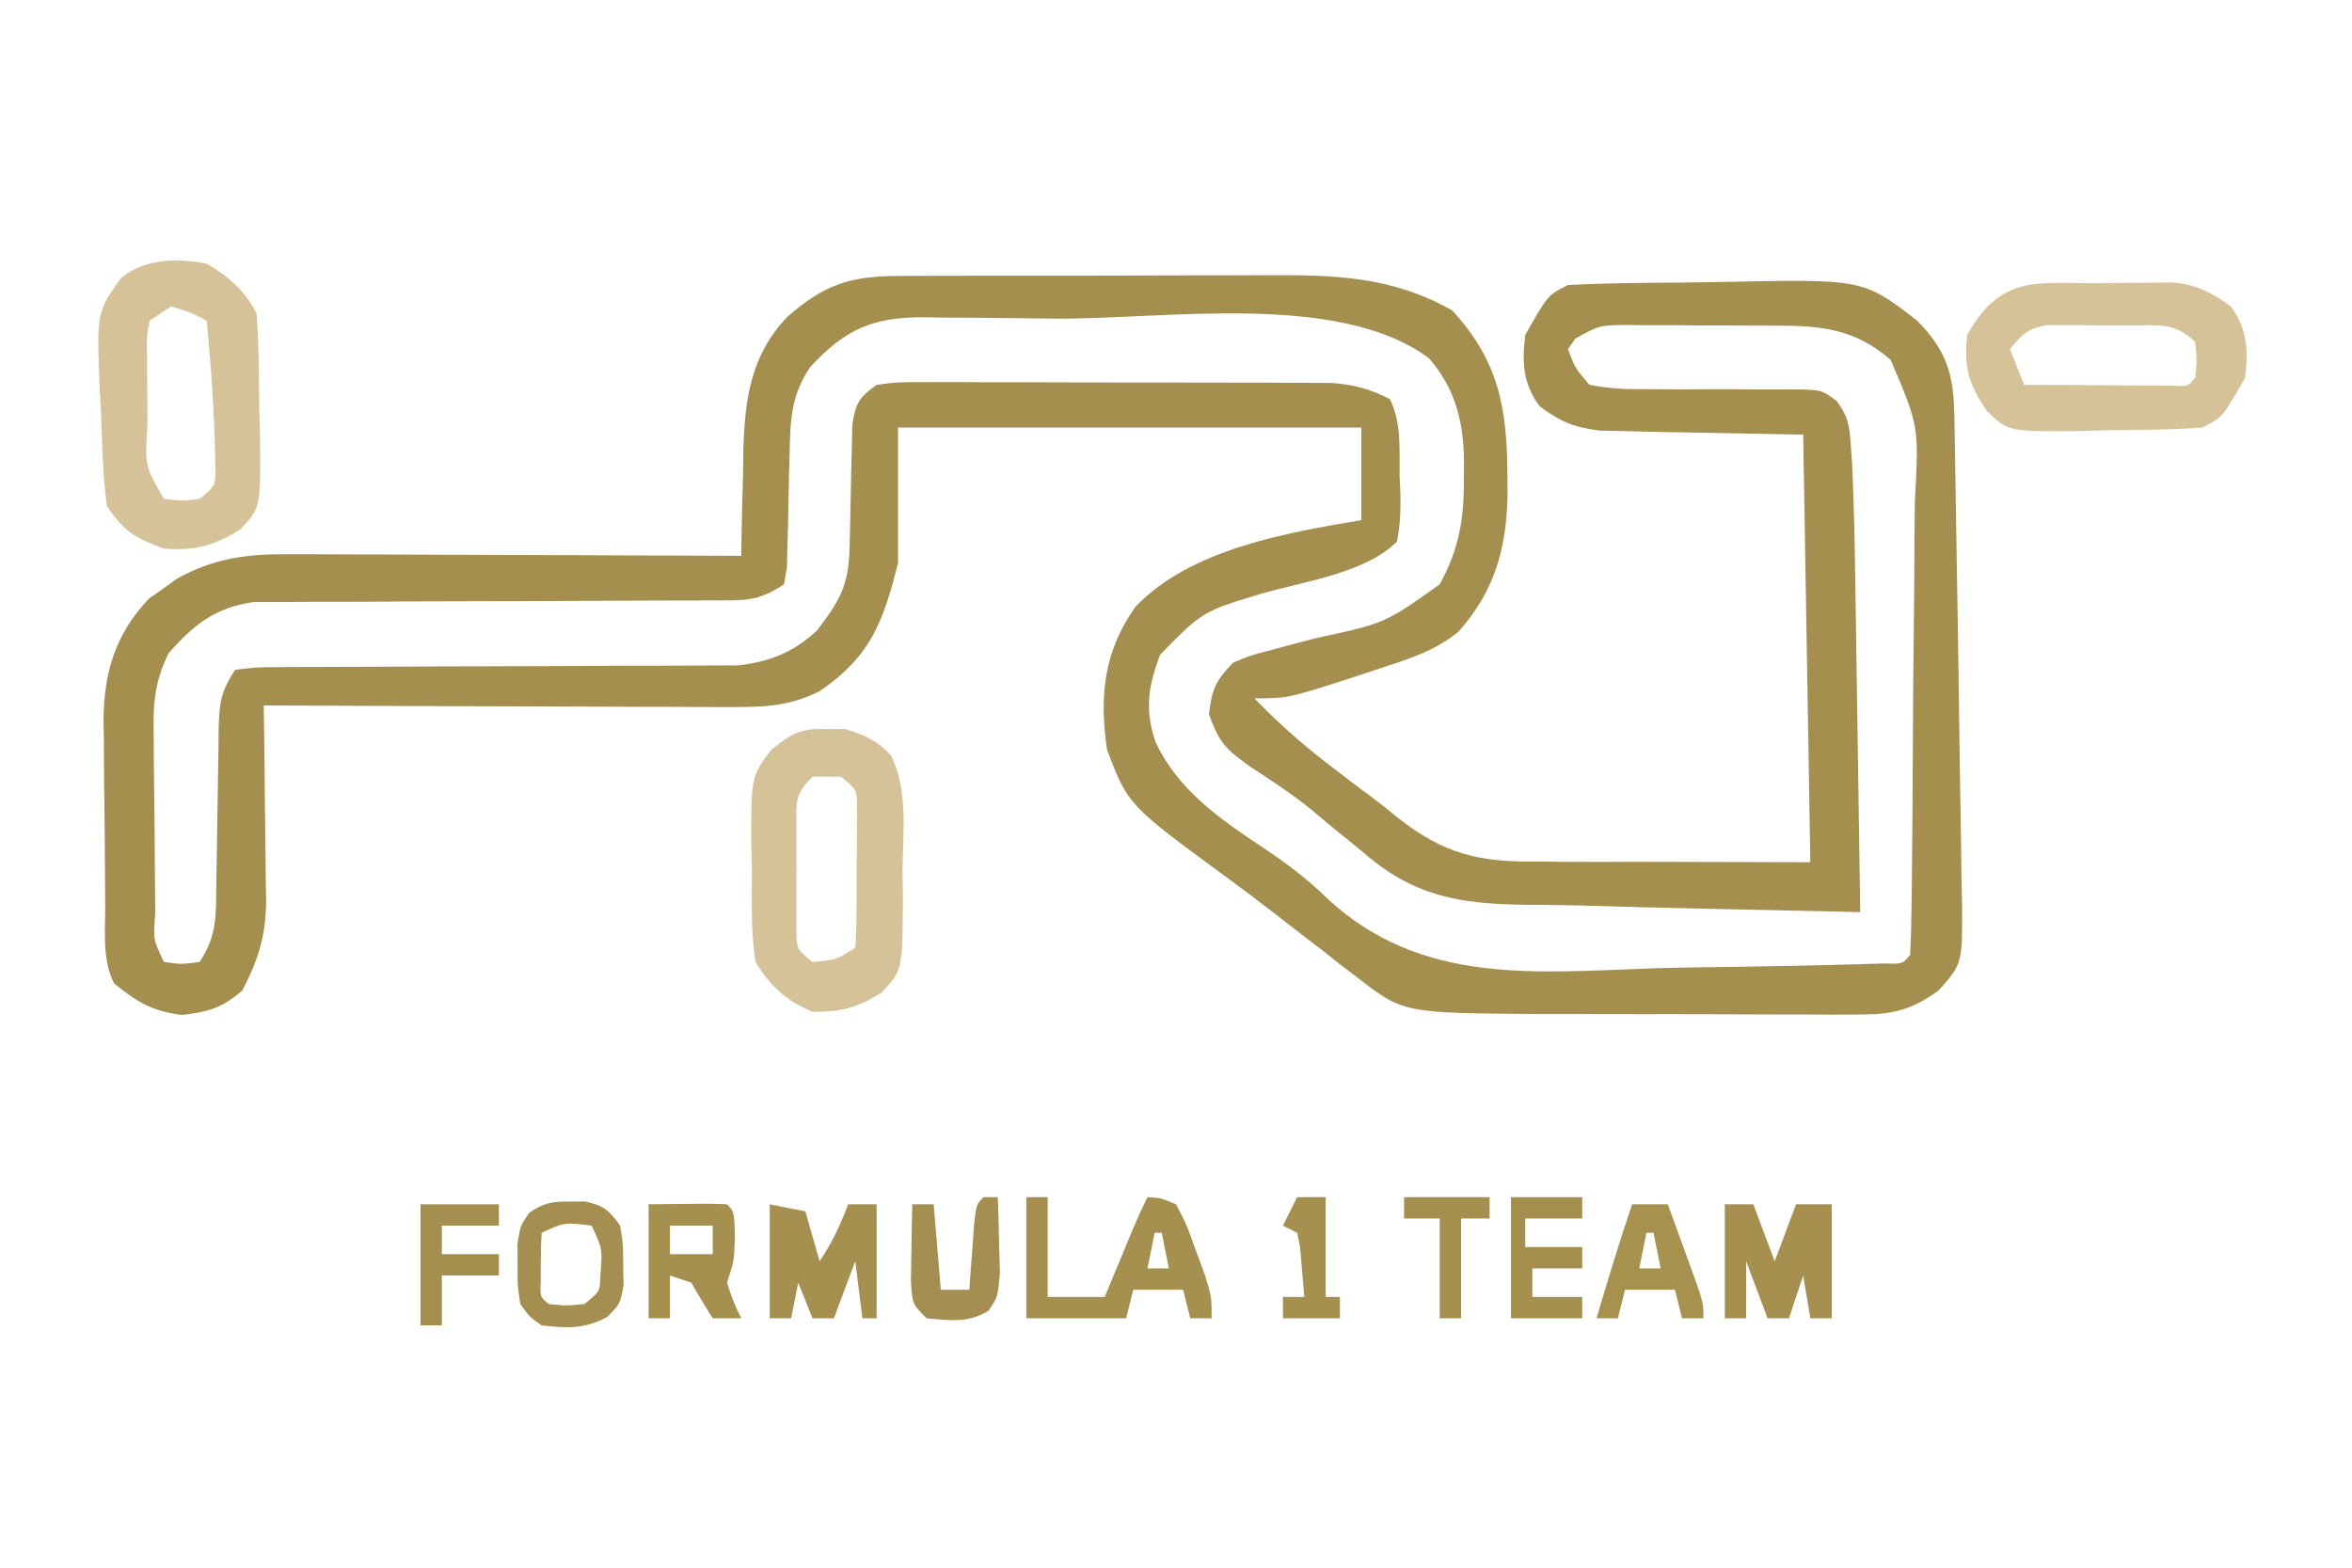
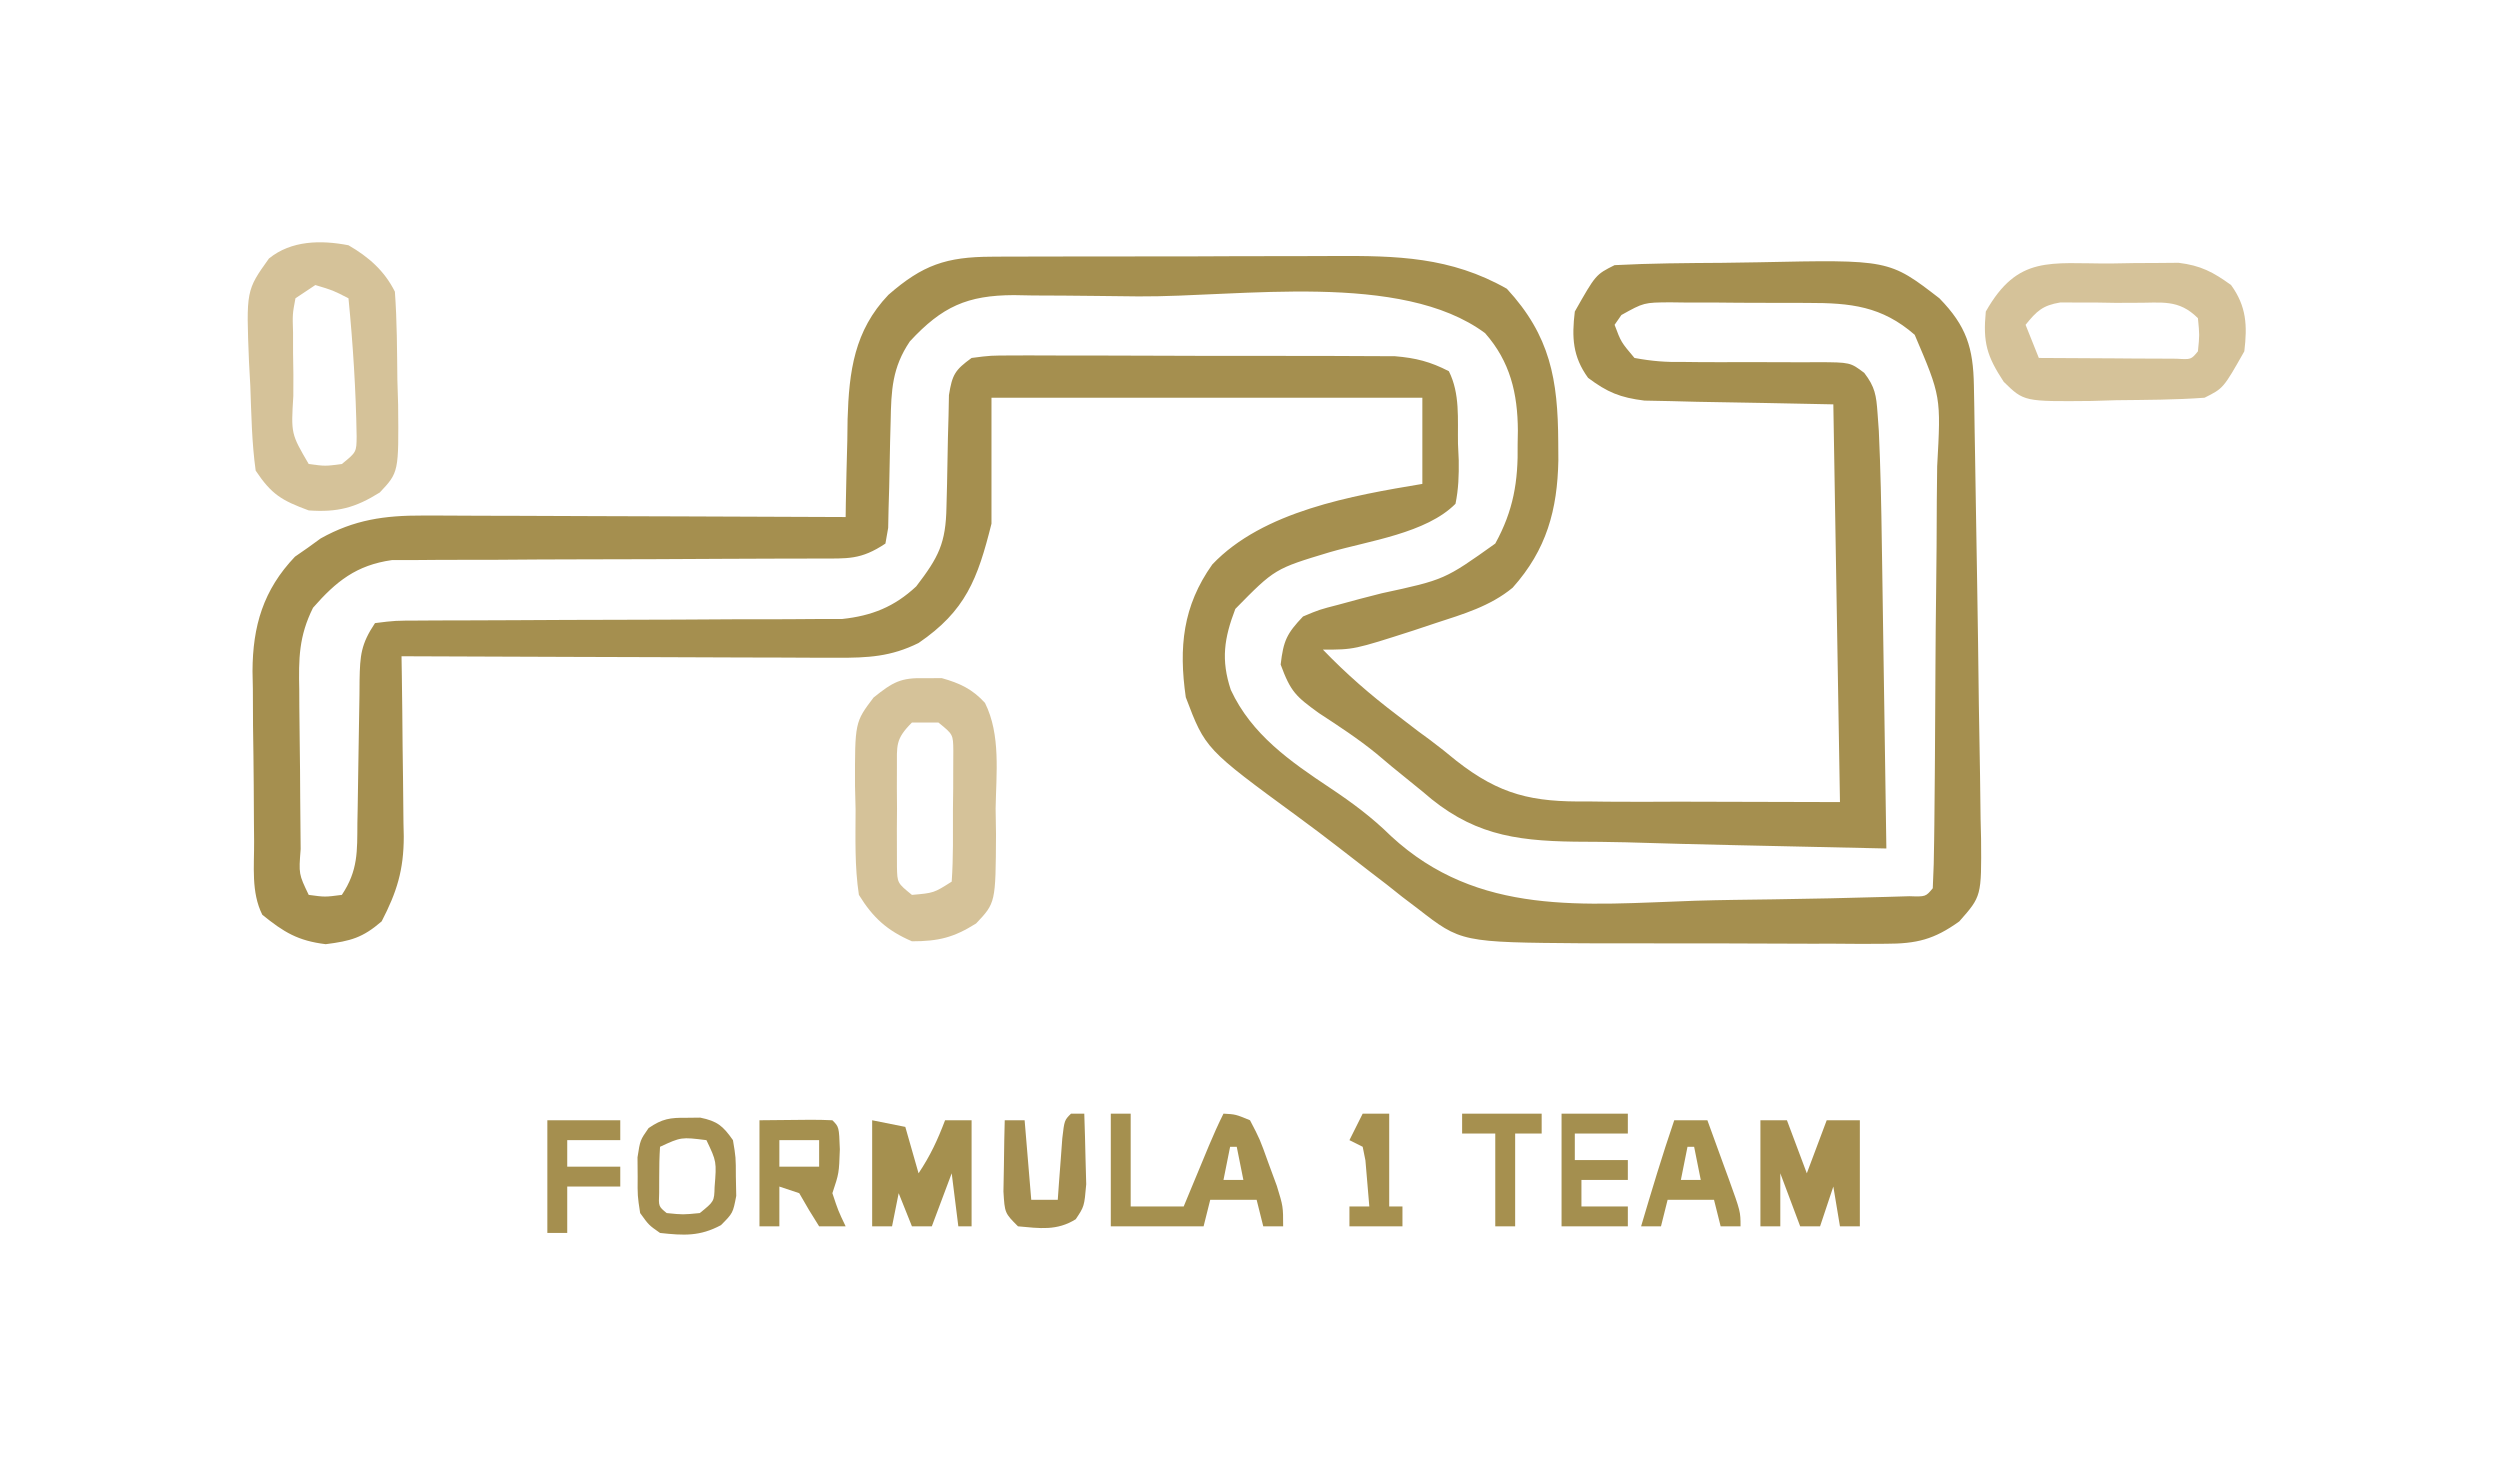
- <svg xmlns="http://www.w3.org/2000/svg" version="1.1" width="330" height="220">
+ <svg xmlns="http://www.w3.org/2000/svg" width="1200" height="700" viewBox="0 0 330 220" version="1.1">
  <path d="M0 0 C1.047 -0.008 1.047 -0.008 2.116 -0.015 C4.421 -0.029 6.725 -0.028 9.031 -0.026 C10.64 -0.03 12.249 -0.034 13.859 -0.039 C17.234 -0.047 20.609 -0.046 23.984 -0.041 C28.29 -0.035 32.596 -0.052 36.902 -0.075 C40.228 -0.09 43.554 -0.091 46.88 -0.088 C48.466 -0.088 50.053 -0.094 51.639 -0.104 C61.113 -0.157 69.249 0.014 77.738 4.837 C84.284 11.929 85.444 18.535 85.488 27.962 C85.494 28.865 85.5 29.768 85.506 30.698 C85.365 38.164 83.744 44.19 78.609 49.935 C75.217 52.738 71.12 53.927 66.988 55.275 C65.866 55.648 64.745 56.022 63.589 56.407 C54.667 59.275 54.667 59.275 49.988 59.275 C53.487 62.91 57.149 66.102 61.175 69.15 C62.22 69.951 63.266 70.753 64.343 71.579 C64.917 72 65.491 72.42 66.083 72.853 C67.455 73.877 68.795 74.944 70.112 76.037 C76.718 81.217 81.619 82.292 89.902 82.177 C90.874 82.19 91.847 82.202 92.85 82.215 C96.437 82.252 100.025 82.229 103.613 82.212 C115.678 82.243 115.678 82.243 127.988 82.275 C127.658 62.475 127.328 42.675 126.988 22.275 C116.682 22.065 116.682 22.065 106.375 21.887 C105.089 21.854 103.802 21.82 102.476 21.786 C101.161 21.76 99.847 21.734 98.493 21.707 C94.832 21.255 92.916 20.465 89.988 18.275 C87.657 15.056 87.52 12.17 87.988 8.275 C91.145 2.696 91.145 2.696 93.988 1.275 C99.406 0.988 104.826 0.961 110.252 0.925 C112.061 0.908 113.871 0.881 115.68 0.843 C135.4 0.427 135.4 0.427 142.988 6.275 C147.066 10.453 148.097 13.733 148.193 19.467 C148.213 20.53 148.233 21.594 148.253 22.689 C148.278 24.424 148.278 24.424 148.304 26.193 C148.325 27.397 148.346 28.601 148.367 29.841 C148.41 32.406 148.451 34.971 148.49 37.536 C148.549 41.374 148.614 45.212 148.681 49.05 C148.786 55.257 148.869 61.464 148.94 67.672 C148.987 71.22 149.053 74.768 149.12 78.316 C149.148 80.486 149.176 82.656 149.202 84.825 C149.238 86.307 149.238 86.307 149.274 87.819 C149.343 96.48 149.343 96.48 145.988 100.275 C142.176 103.014 139.552 103.65 134.887 103.647 C133.074 103.656 133.074 103.656 131.225 103.666 C129.926 103.657 128.627 103.647 127.288 103.638 C125.929 103.637 124.57 103.638 123.211 103.639 C120.364 103.639 117.517 103.629 114.67 103.611 C111.047 103.588 107.424 103.588 103.801 103.594 C100.993 103.598 98.185 103.591 95.377 103.581 C93.4 103.576 91.422 103.577 89.445 103.578 C70.836 103.433 70.836 103.433 64.277 98.333 C63.512 97.754 62.748 97.174 61.961 96.577 C61.186 95.962 60.411 95.346 59.613 94.712 C58.383 93.769 58.383 93.769 57.128 92.806 C55.492 91.551 53.862 90.289 52.238 89.021 C50.268 87.492 48.28 85.998 46.269 84.525 C32.257 74.259 32.257 74.259 29.3 66.462 C28.224 58.93 28.841 52.704 33.3 46.427 C40.947 38.372 54.437 36.033 64.988 34.275 C64.988 29.985 64.988 25.695 64.988 21.275 C43.538 21.275 22.088 21.275 -0.012 21.275 C-0.012 27.545 -0.012 33.815 -0.012 40.275 C-2.103 48.637 -3.904 53.42 -11.012 58.275 C-15.188 60.348 -18.646 60.518 -23.281 60.502 C-23.994 60.502 -24.707 60.502 -25.441 60.503 C-27.784 60.501 -30.127 60.486 -32.469 60.47 C-34.099 60.466 -35.729 60.463 -37.358 60.461 C-41.637 60.454 -45.917 60.434 -50.196 60.412 C-54.566 60.391 -58.937 60.382 -63.307 60.372 C-71.876 60.351 -80.444 60.317 -89.012 60.275 C-88.997 61.238 -88.981 62.201 -88.965 63.193 C-88.91 66.792 -88.876 70.39 -88.848 73.989 C-88.833 75.542 -88.812 77.095 -88.786 78.647 C-88.749 80.889 -88.733 83.13 -88.719 85.372 C-88.704 86.058 -88.689 86.744 -88.673 87.45 C-88.671 92.518 -89.719 95.853 -92.012 100.275 C-94.891 102.754 -96.676 103.232 -100.45 103.712 C-104.647 103.197 -106.752 101.914 -110.012 99.275 C-111.723 95.854 -111.219 91.939 -111.251 88.173 C-111.263 86.807 -111.263 86.807 -111.275 85.414 C-111.289 83.482 -111.3 81.551 -111.308 79.619 C-111.325 76.682 -111.369 73.746 -111.413 70.81 C-111.423 68.931 -111.431 67.052 -111.438 65.173 C-111.456 64.302 -111.473 63.431 -111.491 62.533 C-111.467 55.717 -109.862 50.263 -105.083 45.251 C-104.441 44.805 -103.799 44.359 -103.137 43.9 C-102.501 43.438 -101.864 42.977 -101.208 42.501 C-96.141 39.67 -91.566 39.027 -85.814 39.048 C-85.12 39.047 -84.427 39.047 -83.713 39.047 C-81.44 39.048 -79.168 39.064 -76.895 39.079 C-75.312 39.083 -73.729 39.086 -72.145 39.088 C-67.993 39.096 -63.84 39.115 -59.688 39.137 C-55.444 39.158 -51.201 39.167 -46.958 39.177 C-38.643 39.198 -30.328 39.233 -22.012 39.275 C-22.003 38.59 -21.994 37.904 -21.984 37.198 C-21.93 34.057 -21.846 30.916 -21.762 27.775 C-21.748 26.697 -21.734 25.619 -21.719 24.509 C-21.5 17.295 -20.713 11.156 -15.566 5.758 C-10.391 1.235 -6.825 0.025 0 0 Z M-12.325 12.775 C-14.994 16.729 -15.138 20.137 -15.223 24.845 C-15.252 25.906 -15.28 26.967 -15.309 28.06 C-15.362 30.294 -15.406 32.528 -15.442 34.763 C-15.473 35.821 -15.504 36.88 -15.536 37.97 C-15.556 38.94 -15.576 39.909 -15.596 40.908 C-15.733 41.689 -15.871 42.47 -16.012 43.275 C-19.747 45.764 -21.679 45.526 -26.143 45.53 C-27.226 45.535 -27.226 45.535 -28.331 45.541 C-29.9 45.548 -31.468 45.55 -33.036 45.549 C-35.521 45.548 -38.005 45.561 -40.489 45.578 C-47.553 45.624 -54.617 45.649 -61.681 45.656 C-66.003 45.661 -70.325 45.685 -74.646 45.721 C-76.291 45.731 -77.936 45.733 -79.58 45.728 C-81.885 45.721 -84.189 45.738 -86.494 45.76 C-87.804 45.763 -89.114 45.766 -90.464 45.769 C-95.818 46.532 -98.857 48.955 -102.361 52.957 C-104.506 57.266 -104.54 60.615 -104.438 65.357 C-104.435 66.211 -104.432 67.066 -104.428 67.947 C-104.418 69.743 -104.398 71.539 -104.369 73.335 C-104.325 76.096 -104.308 78.855 -104.296 81.616 C-104.282 83.363 -104.267 85.11 -104.251 86.857 C-104.243 87.686 -104.236 88.515 -104.228 89.369 C-104.522 93.129 -104.522 93.129 -103.012 96.275 C-100.555 96.608 -100.555 96.608 -98.012 96.275 C-95.55 92.581 -95.699 89.708 -95.669 85.431 C-95.654 84.665 -95.639 83.9 -95.624 83.111 C-95.578 80.666 -95.544 78.22 -95.512 75.775 C-95.471 72.556 -95.418 69.337 -95.356 66.118 C-95.351 65.378 -95.346 64.637 -95.34 63.874 C-95.268 60.144 -95.134 58.457 -93.012 55.275 C-90.003 54.896 -90.003 54.896 -86.088 54.89 C-85.375 54.885 -84.663 54.879 -83.929 54.874 C-82.379 54.864 -80.83 54.861 -79.28 54.864 C-76.825 54.868 -74.37 54.854 -71.915 54.836 C-66.697 54.799 -61.48 54.785 -56.262 54.775 C-50.23 54.763 -44.198 54.741 -38.165 54.695 C-35.751 54.681 -33.338 54.685 -30.923 54.69 C-29.434 54.681 -27.944 54.671 -26.455 54.659 C-25.16 54.657 -23.864 54.655 -22.53 54.653 C-18.066 54.173 -14.669 52.821 -11.368 49.74 C-7.984 45.315 -6.897 43.243 -6.802 37.716 C-6.773 36.608 -6.745 35.5 -6.716 34.359 C-6.664 32.015 -6.619 29.671 -6.583 27.327 C-6.552 26.218 -6.521 25.109 -6.489 23.966 C-6.469 22.947 -6.449 21.928 -6.429 20.878 C-5.935 17.789 -5.518 17.093 -3.012 15.275 C-0.142 14.9 -0.142 14.9 3.399 14.902 C4.045 14.899 4.691 14.895 5.356 14.891 C7.492 14.883 9.626 14.897 11.761 14.911 C13.247 14.912 14.733 14.911 16.219 14.91 C19.334 14.91 22.449 14.92 25.565 14.938 C29.552 14.961 33.538 14.962 37.525 14.955 C40.595 14.952 43.664 14.958 46.734 14.968 C48.203 14.972 49.673 14.973 51.142 14.972 C53.201 14.971 55.259 14.984 57.317 15 C59.072 15.007 59.072 15.007 60.863 15.014 C63.999 15.276 66.199 15.835 68.988 17.275 C70.694 20.688 70.298 24.449 70.363 28.212 C70.419 29.449 70.419 29.449 70.476 30.71 C70.509 32.991 70.444 35.04 69.988 37.275 C65.576 41.723 56.926 42.856 51.003 44.581 C42.725 47.076 42.725 47.076 36.773 53.134 C35.088 57.542 34.587 60.813 36.093 65.349 C39.218 72.077 45.036 76.125 51.074 80.143 C54.394 82.354 57.4 84.587 60.244 87.39 C73.421 99.585 89.384 97.722 106.155 97.157 C110.074 97.04 113.993 96.999 117.913 96.948 C123.608 96.862 129.301 96.75 134.993 96.579 C136.699 96.528 136.699 96.528 138.438 96.476 C140.921 96.558 140.921 96.558 141.988 95.275 C142.114 92.848 142.177 90.449 142.196 88.02 C142.206 87.261 142.216 86.501 142.226 85.719 C142.256 83.193 142.277 80.668 142.296 78.142 C142.306 76.849 142.306 76.849 142.316 75.53 C142.349 70.964 142.373 66.398 142.393 61.831 C142.41 58.054 142.445 54.277 142.495 50.5 C142.555 45.941 142.586 41.382 142.596 36.822 C142.604 35.086 142.623 33.35 142.652 31.615 C143.235 21.097 143.235 21.097 139.261 11.779 C134.294 7.452 129.596 6.966 123.167 6.974 C122.057 6.967 122.057 6.967 120.923 6.961 C119.365 6.955 117.807 6.955 116.249 6.959 C113.863 6.962 111.479 6.939 109.093 6.913 C107.576 6.911 106.059 6.91 104.542 6.911 C103.473 6.898 103.473 6.898 102.383 6.883 C98.407 6.91 98.407 6.91 95.015 8.797 C94.676 9.285 94.337 9.772 93.988 10.275 C94.96 12.878 94.96 12.878 96.988 15.275 C99.66 15.767 101.723 15.927 104.394 15.876 C105.115 15.884 105.836 15.892 106.579 15.9 C108.882 15.924 111.184 15.914 113.488 15.9 C115.791 15.896 118.093 15.899 120.396 15.92 C121.828 15.932 123.261 15.93 124.693 15.911 C129.54 15.938 129.54 15.938 131.653 17.528 C133.284 19.663 133.463 20.914 133.655 23.581 C133.72 24.472 133.784 25.363 133.85 26.282 C134.112 31.979 134.228 37.674 134.304 43.376 C134.325 44.694 134.346 46.011 134.367 47.369 C134.422 50.838 134.471 54.306 134.52 57.775 C134.57 61.328 134.626 64.882 134.681 68.435 C134.788 75.381 134.889 82.328 134.988 89.275 C129.336 89.154 123.684 89.03 118.032 88.902 C116.118 88.86 114.204 88.818 112.29 88.777 C106.741 88.659 101.195 88.512 95.648 88.341 C93.077 88.277 90.509 88.258 87.938 88.247 C78.651 88.116 72.227 87.046 65.05 80.712 C63.471 79.428 61.892 78.144 60.312 76.861 C59.575 76.24 58.838 75.62 58.079 74.981 C55.297 72.711 52.365 70.803 49.363 68.837 C45.922 66.342 45.125 65.65 43.613 61.525 C44.028 57.926 44.537 56.856 46.988 54.275 C49.452 53.241 49.452 53.241 52.355 52.493 C53.405 52.209 54.456 51.924 55.538 51.63 C56.635 51.348 57.732 51.066 58.863 50.775 C68.337 48.727 68.337 48.727 75.988 43.275 C78.734 38.286 79.459 33.887 79.363 28.275 C79.38 27.265 79.38 27.265 79.398 26.236 C79.365 20.61 78.241 15.832 74.452 11.532 C61.799 2.147 37.528 6.095 22.146 5.989 C19.96 5.971 17.775 5.947 15.59 5.915 C12.469 5.873 9.35 5.858 6.23 5.849 C5.287 5.831 4.344 5.814 3.372 5.796 C-3.653 5.819 -7.457 7.512 -12.325 12.775 Z " fill="#A58F4F" transform="translate(126.0125,38.72534)" />
  <path d="M0 0 C3.021 1.748 5.416 3.832 7 7 C7.325 11.431 7.325 15.871 7.375 20.312 C7.412 21.549 7.45 22.786 7.488 24.061 C7.587 34.245 7.587 34.245 4.723 37.293 C1.023 39.613 -1.66 40.306 -6 40 C-10.058 38.497 -11.588 37.618 -14 34 C-14.591 29.754 -14.652 25.469 -14.812 21.188 C-14.876 20.011 -14.94 18.835 -15.006 17.623 C-15.44 6.811 -15.44 6.811 -12 2 C-8.636 -0.741 -4.145 -0.803 0 0 Z M-5 6 C-5.99 6.66 -6.98 7.32 -8 8 C-8.449 10.386 -8.449 10.386 -8.363 13.156 C-8.363 14.178 -8.362 15.201 -8.361 16.254 C-8.345 17.325 -8.329 18.396 -8.312 19.5 C-8.316 20.571 -8.319 21.642 -8.322 22.746 C-8.671 28.432 -8.671 28.432 -6 33 C-3.5 33.333 -3.5 33.333 -1 33 C1.209 31.21 1.209 31.21 1.23 28.82 C1.119 21.846 0.679 14.943 0 8 C-2.329 6.802 -2.329 6.802 -5 6 Z " fill="#D5C299" transform="translate(29,37)" />
  <path d="M0 0 C0.825 -0.004 1.65 -0.008 2.5 -0.012 C5.197 0.743 7.112 1.629 9.019 3.723 C11.427 8.542 10.705 14.436 10.625 19.688 C10.654 21.594 10.654 21.594 10.684 23.539 C10.629 33.883 10.629 33.883 7.68 37 C4.297 39.13 1.997 39.688 -2 39.688 C-5.74 38.073 -7.877 36.132 -10 32.688 C-10.653 28.42 -10.509 24.124 -10.5 19.812 C-10.543 18.055 -10.543 18.055 -10.586 16.262 C-10.608 6.64 -10.608 6.64 -7.781 2.91 C-4.852 0.569 -3.69 -0.11 0 0 Z M-2 6.688 C-4.531 9.218 -4.257 10.123 -4.266 13.625 C-4.268 14.602 -4.271 15.579 -4.273 16.586 C-4.266 17.609 -4.258 18.633 -4.25 19.688 C-4.258 20.711 -4.265 21.735 -4.273 22.789 C-4.271 23.766 -4.268 24.743 -4.266 25.75 C-4.263 26.648 -4.261 27.547 -4.259 28.473 C-4.208 30.893 -4.208 30.893 -2 32.688 C1.307 32.398 1.307 32.398 4 30.688 C4.252 27.049 4.185 23.397 4.188 19.75 C4.2 18.722 4.212 17.694 4.225 16.635 C4.227 15.653 4.228 14.672 4.23 13.66 C4.235 12.755 4.239 11.85 4.243 10.918 C4.213 8.483 4.213 8.483 2 6.688 C0.68 6.688 -0.64 6.688 -2 6.688 Z " fill="#D5C299" transform="translate(116,102.3125)" />
  <path d="M0 0 C1.189 -0.021 2.378 -0.041 3.604 -0.062 C4.751 -0.068 5.899 -0.073 7.082 -0.078 C8.132 -0.087 9.183 -0.097 10.265 -0.106 C13.614 0.302 15.472 1.285 18.188 3.25 C20.518 6.469 20.655 9.355 20.188 13.25 C17.03 18.829 17.03 18.829 14.188 20.25 C9.756 20.575 5.317 20.575 0.875 20.625 C-0.98 20.681 -0.98 20.681 -2.873 20.738 C-13.055 20.837 -13.055 20.837 -16.105 17.852 C-18.647 13.979 -19.262 11.927 -18.812 7.25 C-13.967 -1.31 -9.117 0.039 0 0 Z M-12.812 9.25 C-12.152 10.9 -11.492 12.55 -10.812 14.25 C-7 14.279 -3.188 14.297 0.625 14.312 C1.714 14.321 2.802 14.329 3.924 14.338 C5.476 14.343 5.476 14.343 7.059 14.348 C8.017 14.353 8.975 14.358 9.963 14.364 C12.16 14.501 12.16 14.501 13.188 13.25 C13.438 10.792 13.438 10.792 13.188 8.25 C10.256 5.319 7.703 5.958 3.693 5.928 C2.722 5.931 1.751 5.934 0.75 5.938 C-0.217 5.921 -1.185 5.905 -2.182 5.889 C-3.11 5.888 -4.039 5.887 -4.996 5.887 C-6.273 5.882 -6.273 5.882 -7.576 5.878 C-10.255 6.324 -11.129 7.175 -12.812 9.25 Z " fill="#D5C299" transform="translate(294.8125,39.75)" />
  <path d="M0 0 C0.99 0 1.98 0 3 0 C3 4.62 3 9.24 3 14 C5.64 14 8.28 14 11 14 C11.349 13.157 11.699 12.314 12.059 11.445 C12.514 10.35 12.969 9.254 13.438 8.125 C13.89 7.034 14.342 5.944 14.809 4.82 C15.495 3.194 16.211 1.579 17 0 C18.828 0.102 18.828 0.102 21 1 C22.484 3.836 22.484 3.836 23.75 7.375 C24.178 8.538 24.606 9.7 25.047 10.898 C26 14 26 14 26 17 C25.01 17 24.02 17 23 17 C22.67 15.68 22.34 14.36 22 13 C19.69 13 17.38 13 15 13 C14.67 14.32 14.34 15.64 14 17 C9.38 17 4.76 17 0 17 C0 11.39 0 5.78 0 0 Z M18 5 C17.67 6.65 17.34 8.3 17 10 C17.99 10 18.98 10 20 10 C19.67 8.35 19.34 6.7 19 5 C18.67 5 18.34 5 18 5 Z " fill="#A5904F" transform="translate(144,168)" />
  <path d="M0 0 C1.32 0 2.64 0 4 0 C4.99 2.64 5.98 5.28 7 8 C7.99 5.36 8.98 2.72 10 0 C11.65 0 13.3 0 15 0 C15 5.28 15 10.56 15 16 C14.01 16 13.02 16 12 16 C11.67 14.02 11.34 12.04 11 10 C10.34 11.98 9.68 13.96 9 16 C8.01 16 7.02 16 6 16 C5.01 13.36 4.02 10.72 3 8 C3 10.64 3 13.28 3 16 C2.01 16 1.02 16 0 16 C0 10.72 0 5.44 0 0 Z " fill="#A68F4F" transform="translate(242,169)" />
  <path d="M0 0 C2.475 0.495 2.475 0.495 5 1 C5.66 3.31 6.32 5.62 7 8 C8.777 5.334 9.875 2.972 11 0 C12.32 0 13.64 0 15 0 C15 5.28 15 10.56 15 16 C14.34 16 13.68 16 13 16 C12.67 13.36 12.34 10.72 12 8 C11.01 10.64 10.02 13.28 9 16 C8.01 16 7.02 16 6 16 C5.34 14.35 4.68 12.7 4 11 C3.67 12.65 3.34 14.3 3 16 C2.01 16 1.02 16 0 16 C0 10.72 0 5.44 0 0 Z " fill="#A5904F" transform="translate(108,169)" />
  <path d="M0 0 C8.496 -0.098 8.496 -0.098 11 0 C12 1 12 1 12.125 4.375 C12 8 12 8 11 11 C11.879 13.657 11.879 13.657 13 16 C11.68 16 10.36 16 9 16 C7.951 14.364 6.951 12.695 6 11 C5.01 10.67 4.02 10.34 3 10 C3 11.98 3 13.96 3 16 C2.01 16 1.02 16 0 16 C0 10.72 0 5.44 0 0 Z M3 3 C3 4.32 3 5.64 3 7 C4.98 7 6.96 7 9 7 C9 5.68 9 4.36 9 3 C7.02 3 5.04 3 3 3 Z " fill="#A5904F" transform="translate(91,169)" />
  <path d="M0 0 C1.021 -0.012 1.021 -0.012 2.062 -0.023 C4.644 0.507 5.488 1.22 7 3.375 C7.434 5.969 7.434 5.969 7.438 8.875 C7.457 9.834 7.476 10.793 7.496 11.781 C7 14.375 7 14.375 5.195 16.195 C1.999 17.913 -0.436 17.764 -4 17.375 C-5.691 16.195 -5.691 16.195 -7 14.375 C-7.398 11.781 -7.398 11.781 -7.375 8.875 C-7.383 7.916 -7.39 6.957 -7.398 5.969 C-7 3.375 -7 3.375 -5.727 1.555 C-3.654 0.139 -2.494 -0.028 0 0 Z M-4 4.375 C-4.098 5.872 -4.13 7.374 -4.125 8.875 C-4.128 9.69 -4.13 10.504 -4.133 11.344 C-4.225 13.37 -4.225 13.37 -3 14.375 C-0.542 14.625 -0.542 14.625 2 14.375 C4.17 12.616 4.17 12.616 4.23 10.465 C4.538 6.608 4.538 6.608 3 3.375 C-0.802 2.898 -0.802 2.898 -4 4.375 Z " fill="#A58F50" transform="translate(80,168.625)" />
  <path d="M0 0 C1.65 0 3.3 0 5 0 C5.837 2.29 6.67 4.582 7.5 6.875 C7.738 7.526 7.977 8.177 8.223 8.848 C10 13.773 10 13.773 10 16 C9.01 16 8.02 16 7 16 C6.67 14.68 6.34 13.36 6 12 C3.69 12 1.38 12 -1 12 C-1.33 13.32 -1.66 14.64 -2 16 C-2.99 16 -3.98 16 -5 16 C-3.411 10.639 -1.81 5.292 0 0 Z M2 4 C1.67 5.65 1.34 7.3 1 9 C1.99 9 2.98 9 4 9 C3.67 7.35 3.34 5.7 3 4 C2.67 4 2.34 4 2 4 Z " fill="#A6914E" transform="translate(229,169)" />
  <path d="M0 0 C3.3 0 6.6 0 10 0 C10 0.99 10 1.98 10 3 C7.36 3 4.72 3 2 3 C2 4.32 2 5.64 2 7 C4.64 7 7.28 7 10 7 C10 7.99 10 8.98 10 10 C7.69 10 5.38 10 3 10 C3 11.32 3 12.64 3 14 C5.31 14 7.62 14 10 14 C10 14.99 10 15.98 10 17 C6.7 17 3.4 17 0 17 C0 11.39 0 5.78 0 0 Z " fill="#A48F4F" transform="translate(212,168)" />
  <path d="M0 0 C0.66 0 1.32 0 2 0 C2.081 2.27 2.139 4.541 2.188 6.812 C2.222 8.077 2.257 9.342 2.293 10.645 C2 14 2 14 0.711 15.93 C-2.138 17.712 -4.748 17.296 -8 17 C-10 15 -10 15 -10.195 11.742 C-10.172 10.466 -10.149 9.19 -10.125 7.875 C-10.107 6.594 -10.089 5.312 -10.07 3.992 C-10.047 3.005 -10.024 2.017 -10 1 C-9.01 1 -8.02 1 -7 1 C-6.67 4.96 -6.34 8.92 -6 13 C-4.68 13 -3.36 13 -2 13 C-1.939 12.145 -1.879 11.291 -1.816 10.41 C-1.733 9.305 -1.649 8.201 -1.562 7.062 C-1.481 5.96 -1.4 4.858 -1.316 3.723 C-1 1 -1 1 0 0 Z " fill="#A48E50" transform="translate(138,168)" />
  <path d="M0 0 C3.63 0 7.26 0 11 0 C11 0.99 11 1.98 11 3 C8.36 3 5.72 3 3 3 C3 4.32 3 5.64 3 7 C5.64 7 8.28 7 11 7 C11 7.99 11 8.98 11 10 C8.36 10 5.72 10 3 10 C3 12.31 3 14.62 3 17 C2.01 17 1.02 17 0 17 C0 11.39 0 5.78 0 0 Z " fill="#A58F4F" transform="translate(59,169)" />
  <path d="M0 0 C3.96 0 7.92 0 12 0 C12 0.99 12 1.98 12 3 C10.68 3 9.36 3 8 3 C8 7.62 8 12.24 8 17 C7.01 17 6.02 17 5 17 C5 12.38 5 7.76 5 3 C3.35 3 1.7 3 0 3 C0 2.01 0 1.02 0 0 Z " fill="#A6904F" transform="translate(197,168)" />
  <path d="M0 0 C1.32 0 2.64 0 4 0 C4 4.62 4 9.24 4 14 C4.66 14 5.32 14 6 14 C6 14.99 6 15.98 6 17 C3.36 17 0.72 17 -2 17 C-2 16.01 -2 15.02 -2 14 C-1.01 14 -0.02 14 1 14 C0.886 12.52 0.759 11.041 0.625 9.562 C0.555 8.739 0.486 7.915 0.414 7.066 C0.277 6.384 0.141 5.703 0 5 C-0.66 4.67 -1.32 4.34 -2 4 C-1.34 2.68 -0.68 1.36 0 0 Z " fill="#A6904F" transform="translate(182,168)" />
</svg>
